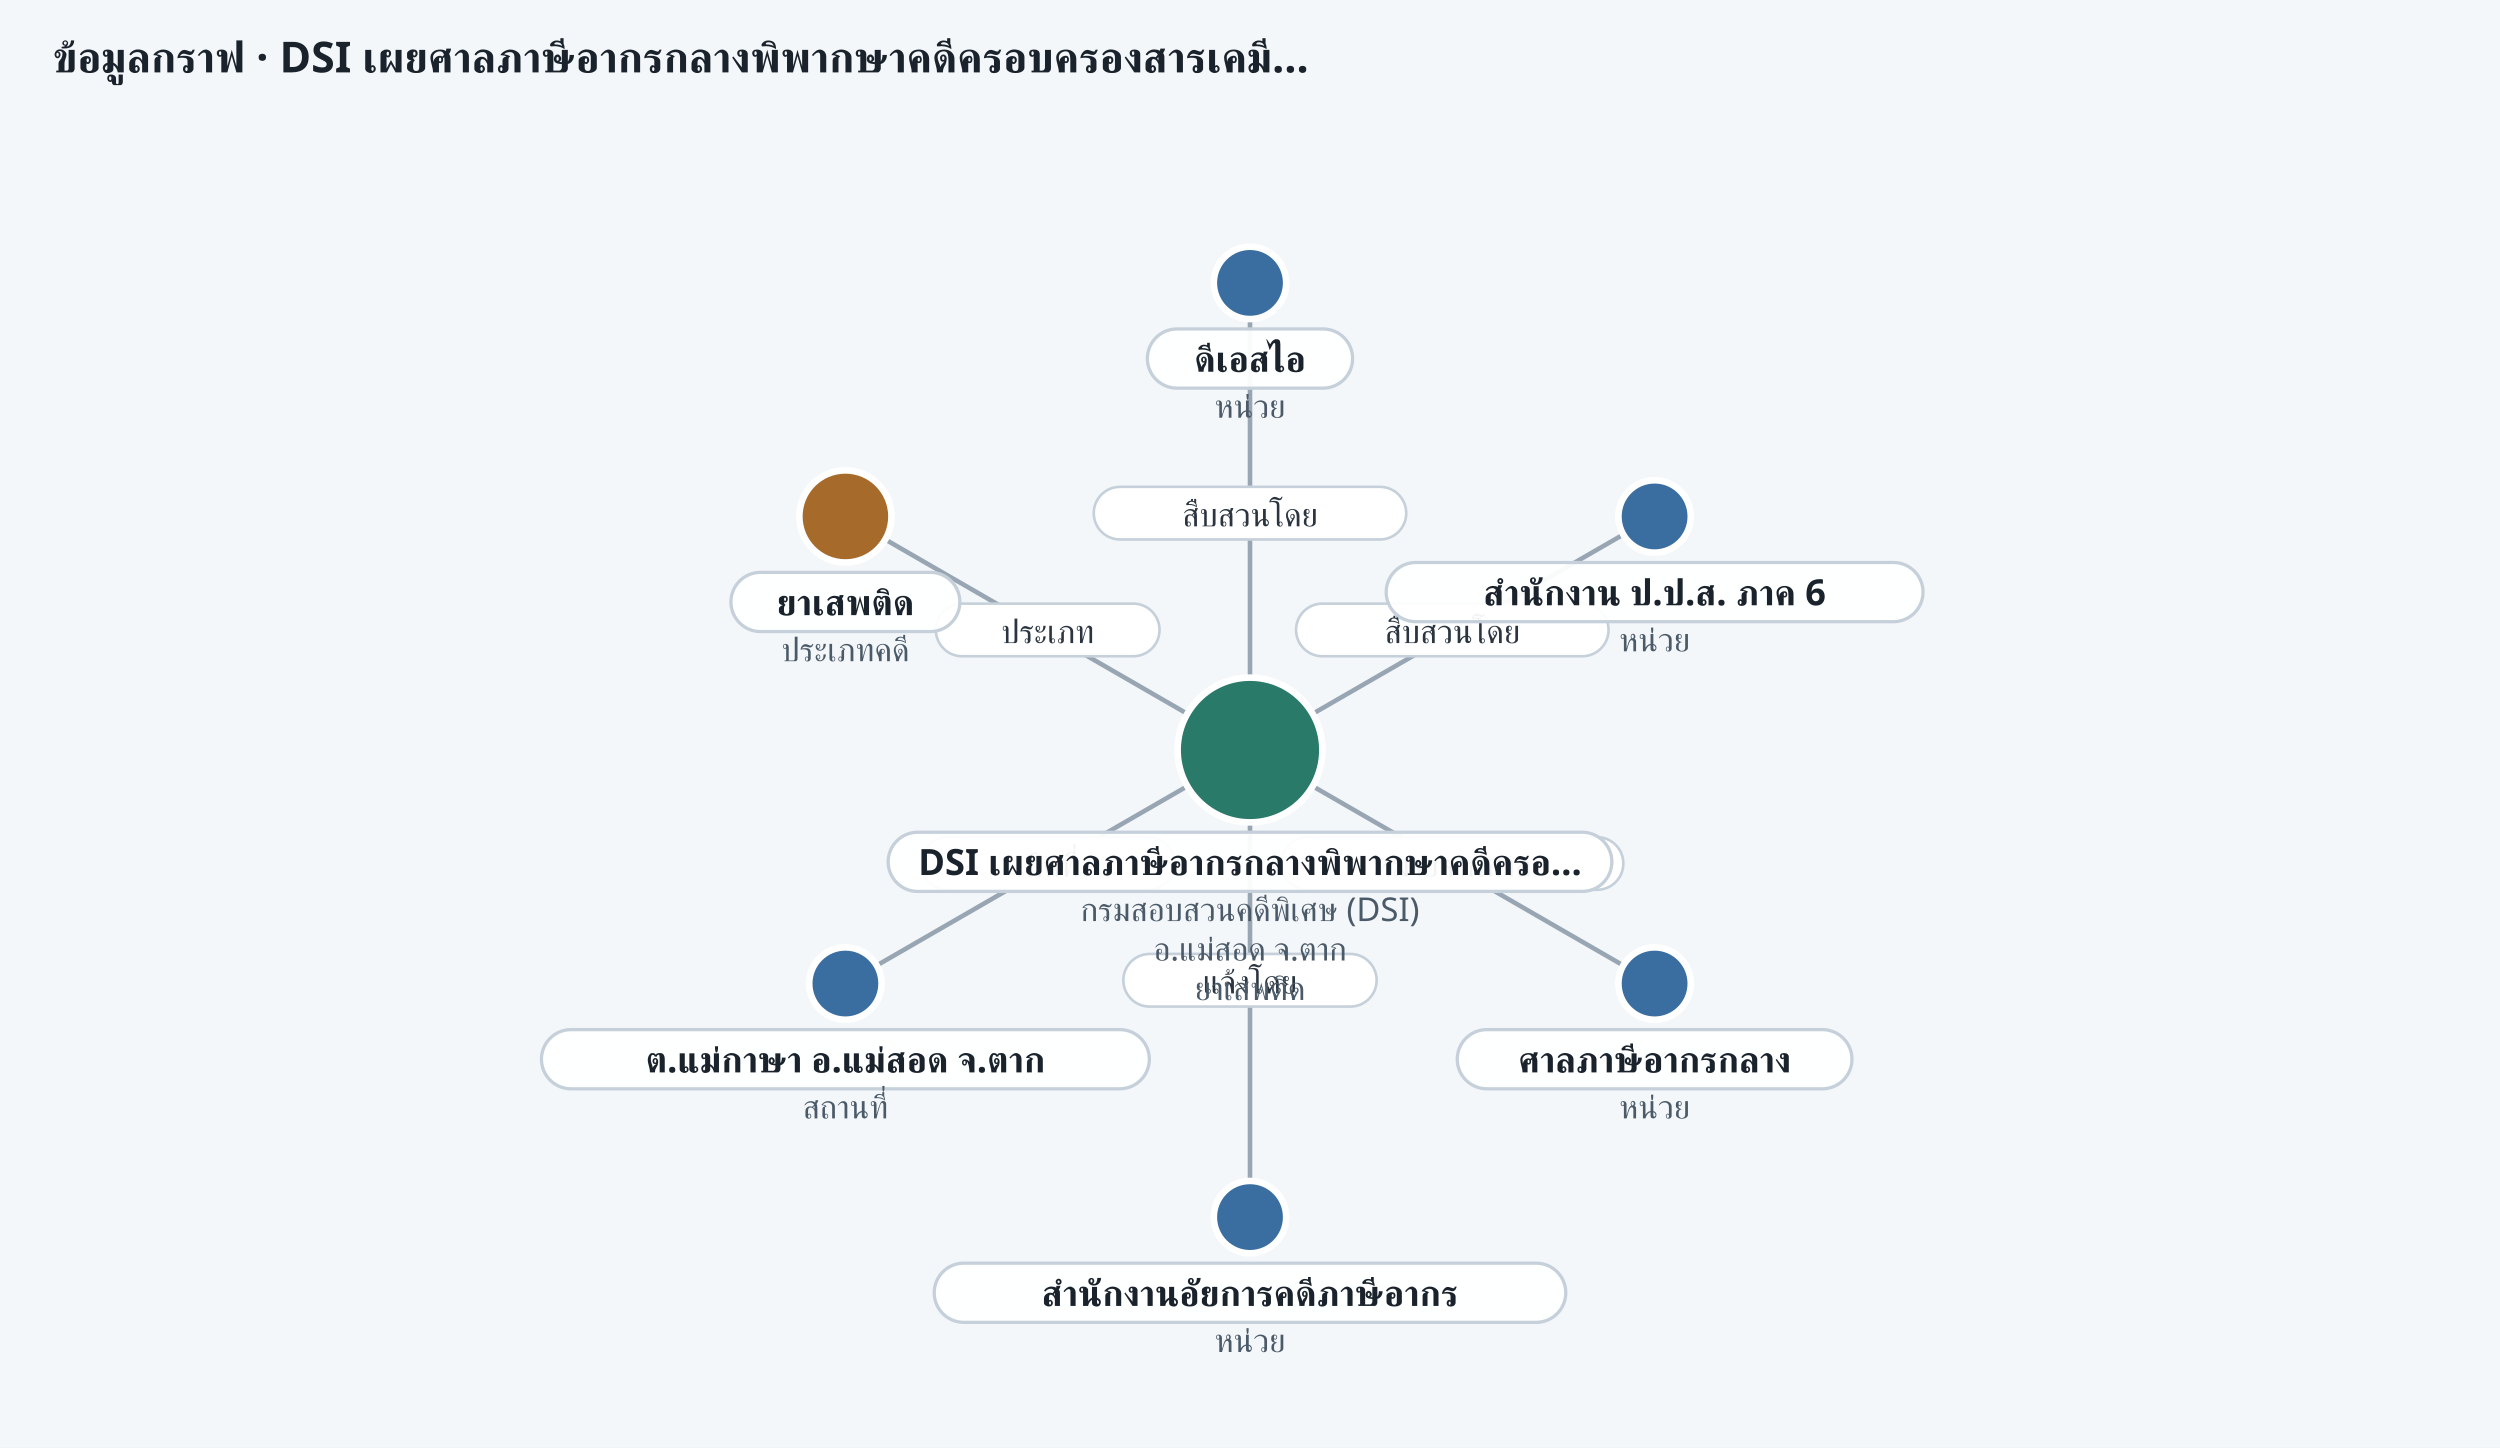
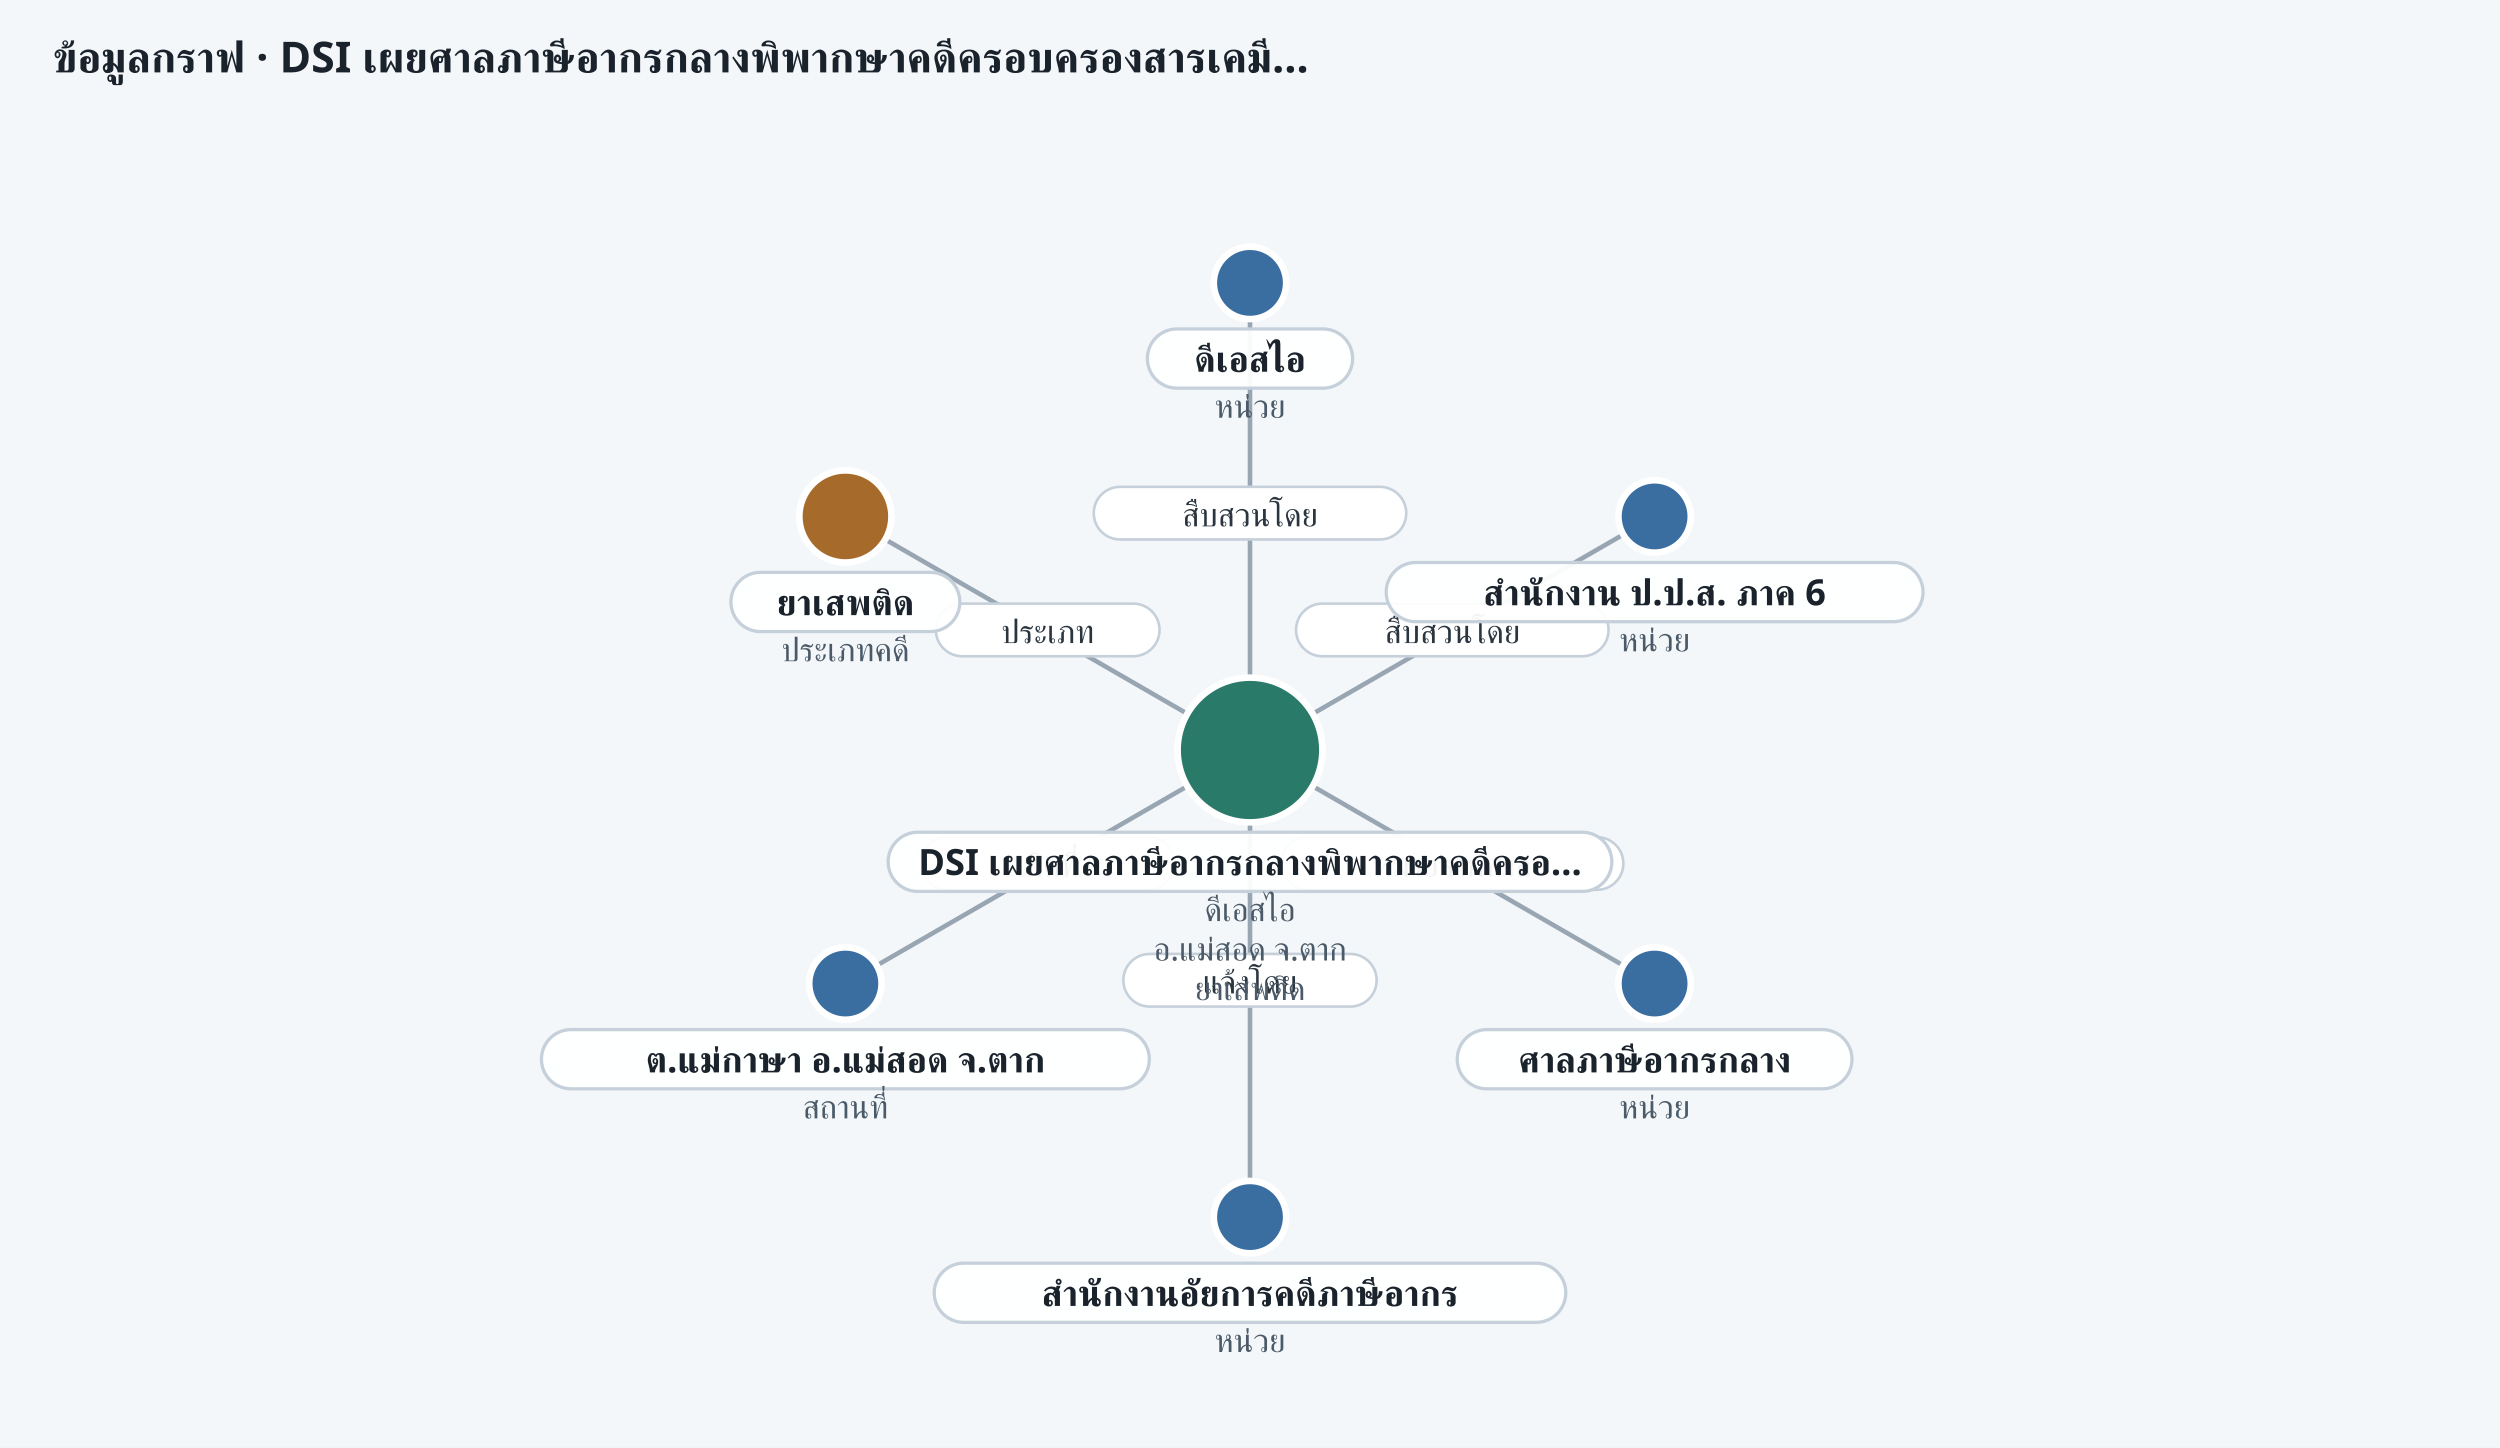
<svg xmlns="http://www.w3.org/2000/svg" width="760" height="440" viewBox="0 0 760 440" role="img" aria-label="ego graph 20261120-drug-02">
  <rect width="100%" height="100%" fill="#f4f7fa" />
  <text x="16" y="22" font-size="13" font-weight="700" fill="#1a222c" font-family="Sarabun, Anuphan, sans-serif">ข้อมูลกราฟ · DSI เผยศาลภาษีอากรกลางพิพากษาคดีครอบครองสารเคมี…</text>
  <line x1="380.0" y1="228.0" x2="380.0" y2="86.0" stroke="#7a8a9a" stroke-width="1.4" opacity="0.75" />
  <rect x="332.5" y="148.0" width="95.0" height="16" rx="8" fill="#fff" stroke="#c5d0da" stroke-width="0.8" />
  <text x="380.0" y="160.0" text-anchor="middle" font-size="10" fill="#2a3540" font-family="Sarabun, Anuphan, sans-serif">สืบสวนโดย</text>
  <line x1="380.0" y1="228.0" x2="503.0" y2="157.0" stroke="#7a8a9a" stroke-width="1.4" opacity="0.75" />
  <rect x="394.0" y="183.5" width="95.0" height="16" rx="8" fill="#fff" stroke="#c5d0da" stroke-width="0.8" />
  <text x="441.5" y="195.5" text-anchor="middle" font-size="10" fill="#2a3540" font-family="Sarabun, Anuphan, sans-serif">สืบสวนโดย</text>
  <line x1="380.0" y1="228.0" x2="503.0" y2="299.0" stroke="#7a8a9a" stroke-width="1.4" opacity="0.75" />
  <rect x="389.5" y="254.5" width="104.0" height="16" rx="8" fill="#fff" stroke="#c5d0da" stroke-width="0.8" />
  <text x="441.5" y="266.5" text-anchor="middle" font-size="10" fill="#2a3540" font-family="Sarabun, Anuphan, sans-serif">หมายจากศาล</text>
  <line x1="380.0" y1="228.0" x2="380.0" y2="370.0" stroke="#7a8a9a" stroke-width="1.4" opacity="0.75" />
  <rect x="341.5" y="290.0" width="77.0" height="16" rx="8" fill="#fff" stroke="#c5d0da" stroke-width="0.8" />
  <text x="380.0" y="302.0" text-anchor="middle" font-size="10" fill="#2a3540" font-family="Sarabun, Anuphan, sans-serif">แจ้งโดย</text>
  <line x1="380.0" y1="228.0" x2="257.0" y2="299.0" stroke="#7a8a9a" stroke-width="1.4" opacity="0.75" />
  <rect x="280.0" y="254.5" width="77.0" height="16" rx="8" fill="#fff" stroke="#c5d0da" stroke-width="0.8" />
  <text x="318.5" y="266.5" text-anchor="middle" font-size="10" fill="#2a3540" font-family="Sarabun, Anuphan, sans-serif">เกิดที่</text>
  <line x1="380.0" y1="228.0" x2="257.0" y2="157.0" stroke="#7a8a9a" stroke-width="1.4" opacity="0.75" />
  <rect x="284.5" y="183.5" width="68.0" height="16" rx="8" fill="#fff" stroke="#c5d0da" stroke-width="0.8" />
  <text x="318.5" y="195.5" text-anchor="middle" font-size="10" fill="#2a3540" font-family="Sarabun, Anuphan, sans-serif">ประเภท</text>
  <circle cx="380.0" cy="228.0" r="22" fill="#2a7a6a" stroke="#fff" stroke-width="2" />
  <rect x="270.0" y="253.0" width="220.0" height="18" rx="9" fill="rgba(255,255,255,0.94)" stroke="#c5d0da" />
  <text x="380.0" y="266.0" text-anchor="middle" font-size="11" font-weight="600" fill="#1a222c" font-family="Sarabun, Anuphan, sans-serif">DSI เผยศาลภาษีอากรกลางพิพากษาคดีครอ…</text>
-   <text x="380.0" y="280.0" text-anchor="middle" font-size="10" fill="#4a5a68" font-family="Sarabun, Anuphan, sans-serif">กรมสอบสวนคดีพิเศษ (DSI)</text>
+   <text x="380.0" y="280.0" text-anchor="middle" font-size="10" fill="#4a5a68" font-family="Sarabun, Anuphan, sans-serif">ดีเอสไอ</text>
  <text x="380.0" y="292.0" text-anchor="middle" font-size="10" fill="#4a5a68" font-family="Sarabun, Anuphan, sans-serif">อ.แม่สอด จ.ตาก</text>
  <text x="380.0" y="304.0" text-anchor="middle" font-size="10" fill="#4a5a68" font-family="Sarabun, Anuphan, sans-serif">ยาเสพติด</text>
  <circle cx="380.0" cy="86.0" r="11" fill="#3a6ea0" stroke="#fff" stroke-width="2" />
  <rect x="348.8" y="100.0" width="62.4" height="18" rx="9" fill="rgba(255,255,255,0.94)" stroke="#c5d0da" />
  <text x="380.0" y="113.0" text-anchor="middle" font-size="11" font-weight="600" fill="#1a222c" font-family="Sarabun, Anuphan, sans-serif">ดีเอสไอ</text>
  <text x="380.0" y="127.0" text-anchor="middle" font-size="10" fill="#4a5a68" font-family="Sarabun, Anuphan, sans-serif">หน่วย</text>
  <circle cx="503.0" cy="157.0" r="11" fill="#3a6ea0" stroke="#fff" stroke-width="2" />
  <rect x="421.4" y="171.0" width="163.2" height="18" rx="9" fill="rgba(255,255,255,0.94)" stroke="#c5d0da" />
  <text x="503.0" y="184.0" text-anchor="middle" font-size="11" font-weight="600" fill="#1a222c" font-family="Sarabun, Anuphan, sans-serif">สำนักงาน ป.ป.ส. ภาค 6</text>
  <text x="503.0" y="198.0" text-anchor="middle" font-size="10" fill="#4a5a68" font-family="Sarabun, Anuphan, sans-serif">หน่วย</text>
  <circle cx="503.0" cy="299.0" r="11" fill="#3a6ea0" stroke="#fff" stroke-width="2" />
  <rect x="443.0" y="313.0" width="120.0" height="18" rx="9" fill="rgba(255,255,255,0.94)" stroke="#c5d0da" />
  <text x="503.0" y="326.0" text-anchor="middle" font-size="11" font-weight="600" fill="#1a222c" font-family="Sarabun, Anuphan, sans-serif">ศาลภาษีอากรกลาง</text>
  <text x="503.0" y="340.0" text-anchor="middle" font-size="10" fill="#4a5a68" font-family="Sarabun, Anuphan, sans-serif">หน่วย</text>
  <circle cx="380.0" cy="370.0" r="11" fill="#3a6ea0" stroke="#fff" stroke-width="2" />
  <rect x="284.0" y="384.0" width="192.0" height="18" rx="9" fill="rgba(255,255,255,0.94)" stroke="#c5d0da" />
  <text x="380.0" y="397.0" text-anchor="middle" font-size="11" font-weight="600" fill="#1a222c" font-family="Sarabun, Anuphan, sans-serif">สำนักงานอัยการคดีภาษีอากร</text>
  <text x="380.0" y="411.0" text-anchor="middle" font-size="10" fill="#4a5a68" font-family="Sarabun, Anuphan, sans-serif">หน่วย</text>
  <circle cx="257.0" cy="299.0" r="11" fill="#3a6ea0" stroke="#fff" stroke-width="2" />
  <rect x="164.6" y="313.0" width="184.8" height="18" rx="9" fill="rgba(255,255,255,0.94)" stroke="#c5d0da" />
  <text x="257.0" y="326.0" text-anchor="middle" font-size="11" font-weight="600" fill="#1a222c" font-family="Sarabun, Anuphan, sans-serif">ต.แม่กาษา อ.แม่สอด จ.ตาก</text>
  <text x="257.0" y="340.0" text-anchor="middle" font-size="10" fill="#4a5a68" font-family="Sarabun, Anuphan, sans-serif">สถานที่</text>
  <circle cx="257.0" cy="157.0" r="14" fill="#a66b2a" stroke="#fff" stroke-width="2" />
  <rect x="222.2" y="174.0" width="69.6" height="18" rx="9" fill="rgba(255,255,255,0.94)" stroke="#c5d0da" />
  <text x="257.0" y="187.0" text-anchor="middle" font-size="11" font-weight="600" fill="#1a222c" font-family="Sarabun, Anuphan, sans-serif">ยาเสพติด</text>
  <text x="257.0" y="201.0" text-anchor="middle" font-size="10" fill="#4a5a68" font-family="Sarabun, Anuphan, sans-serif">ประเภทคดี</text>
</svg>
